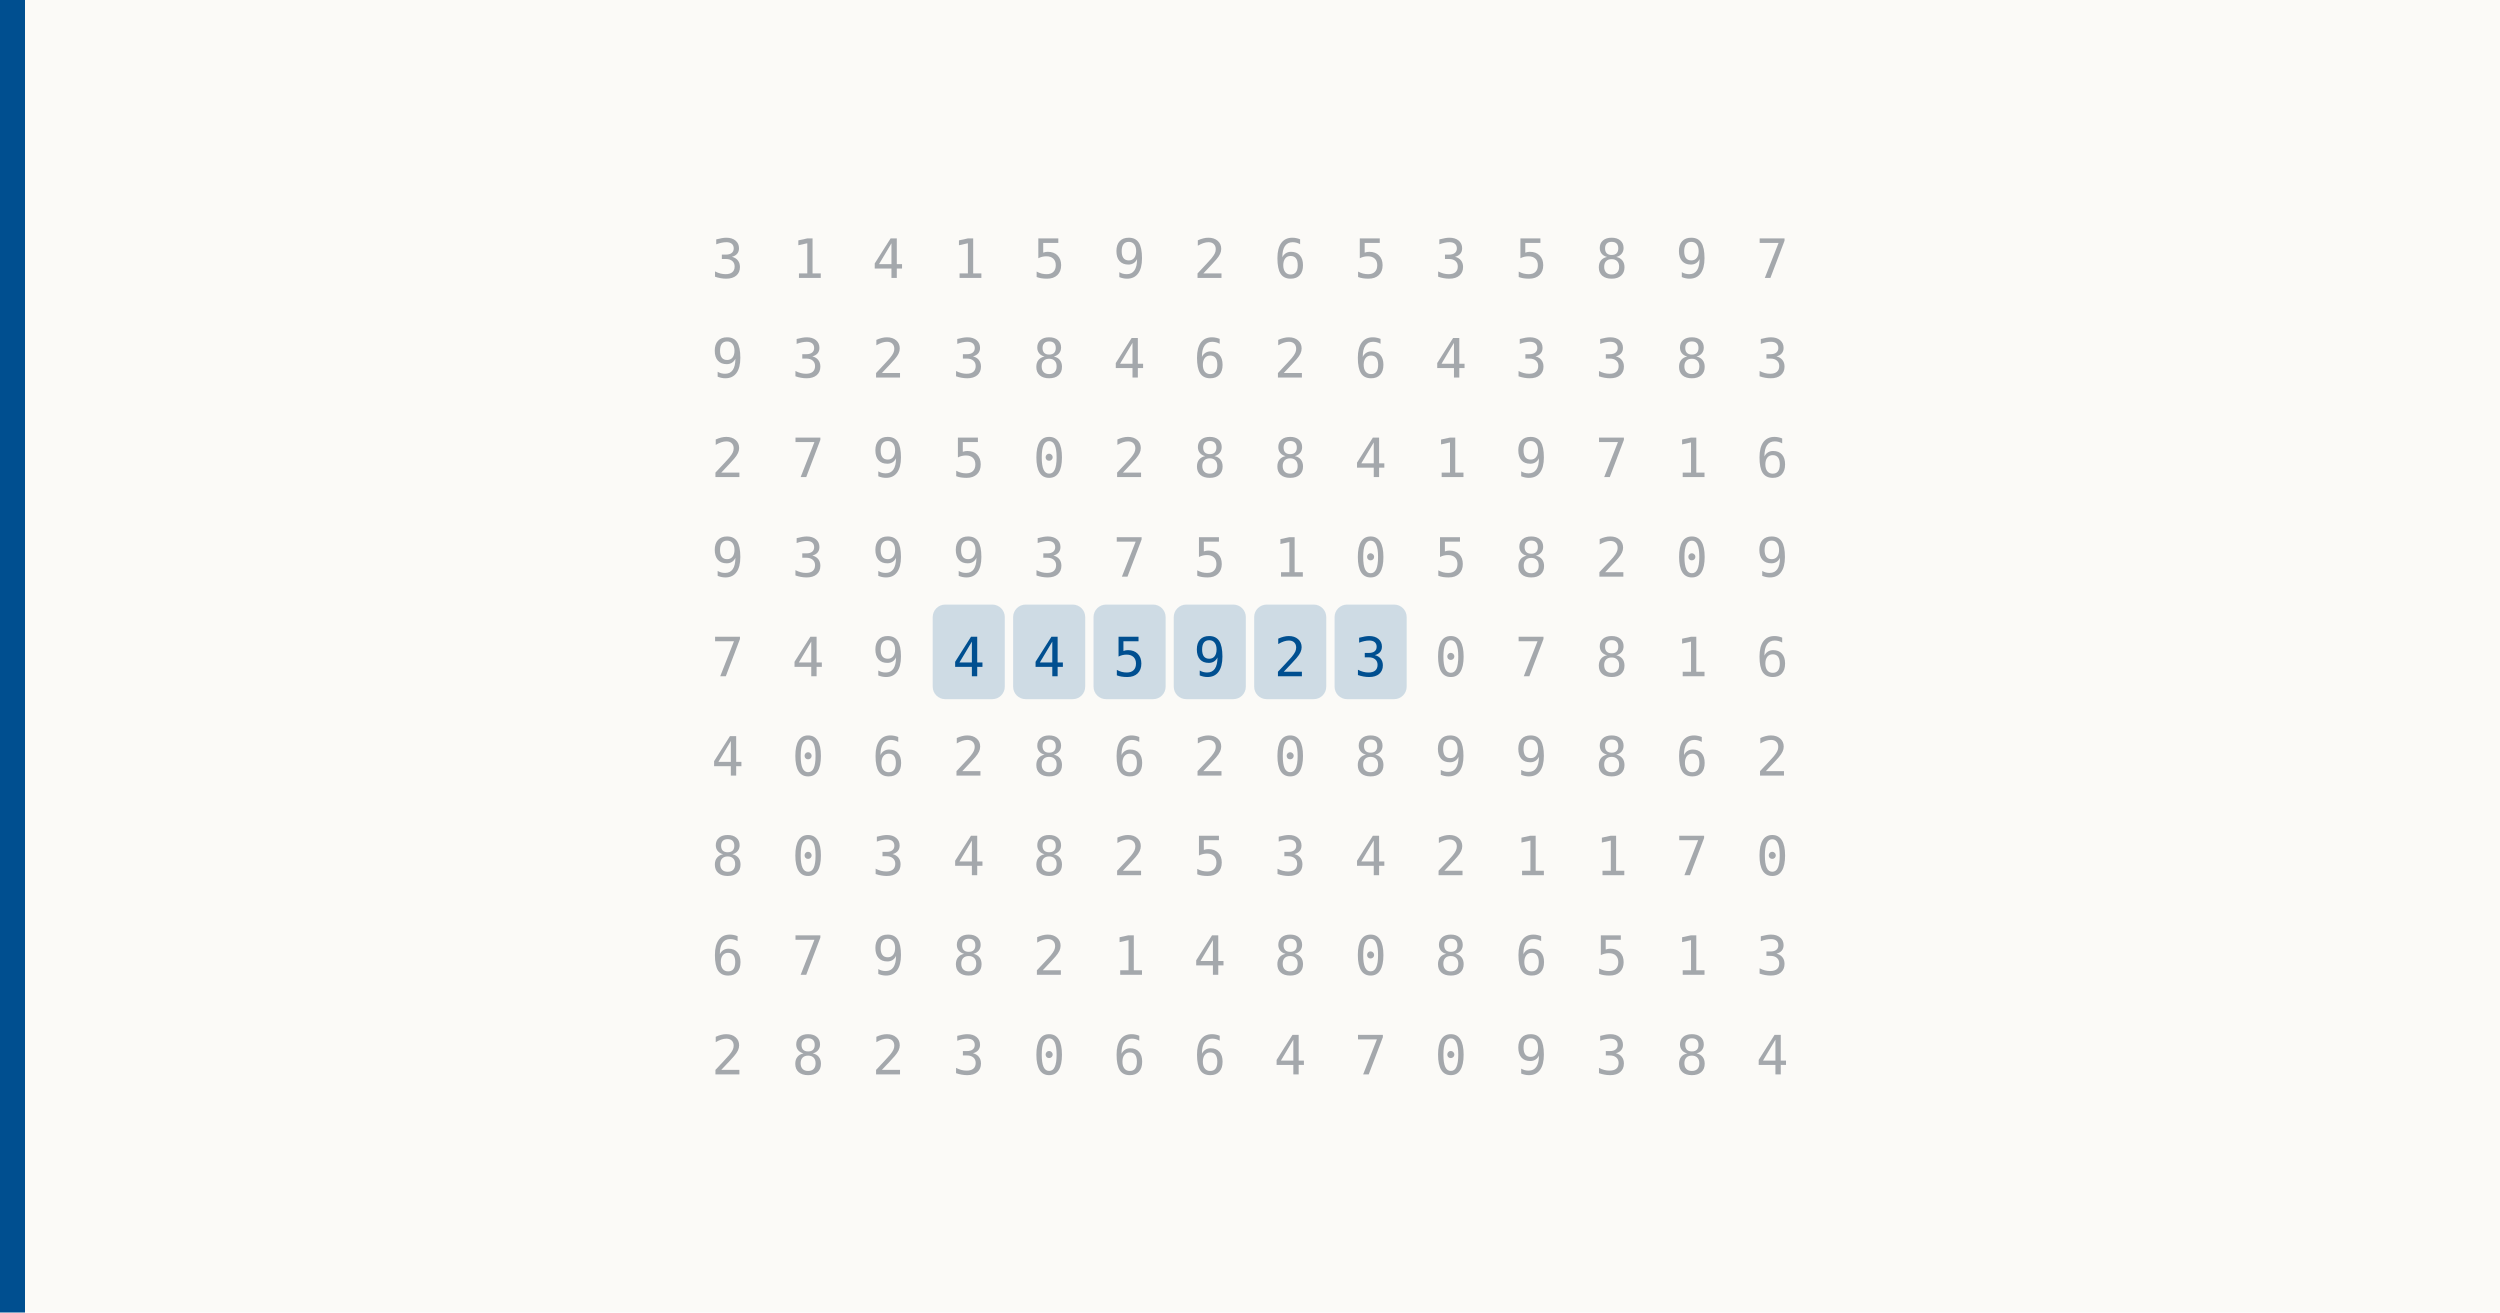
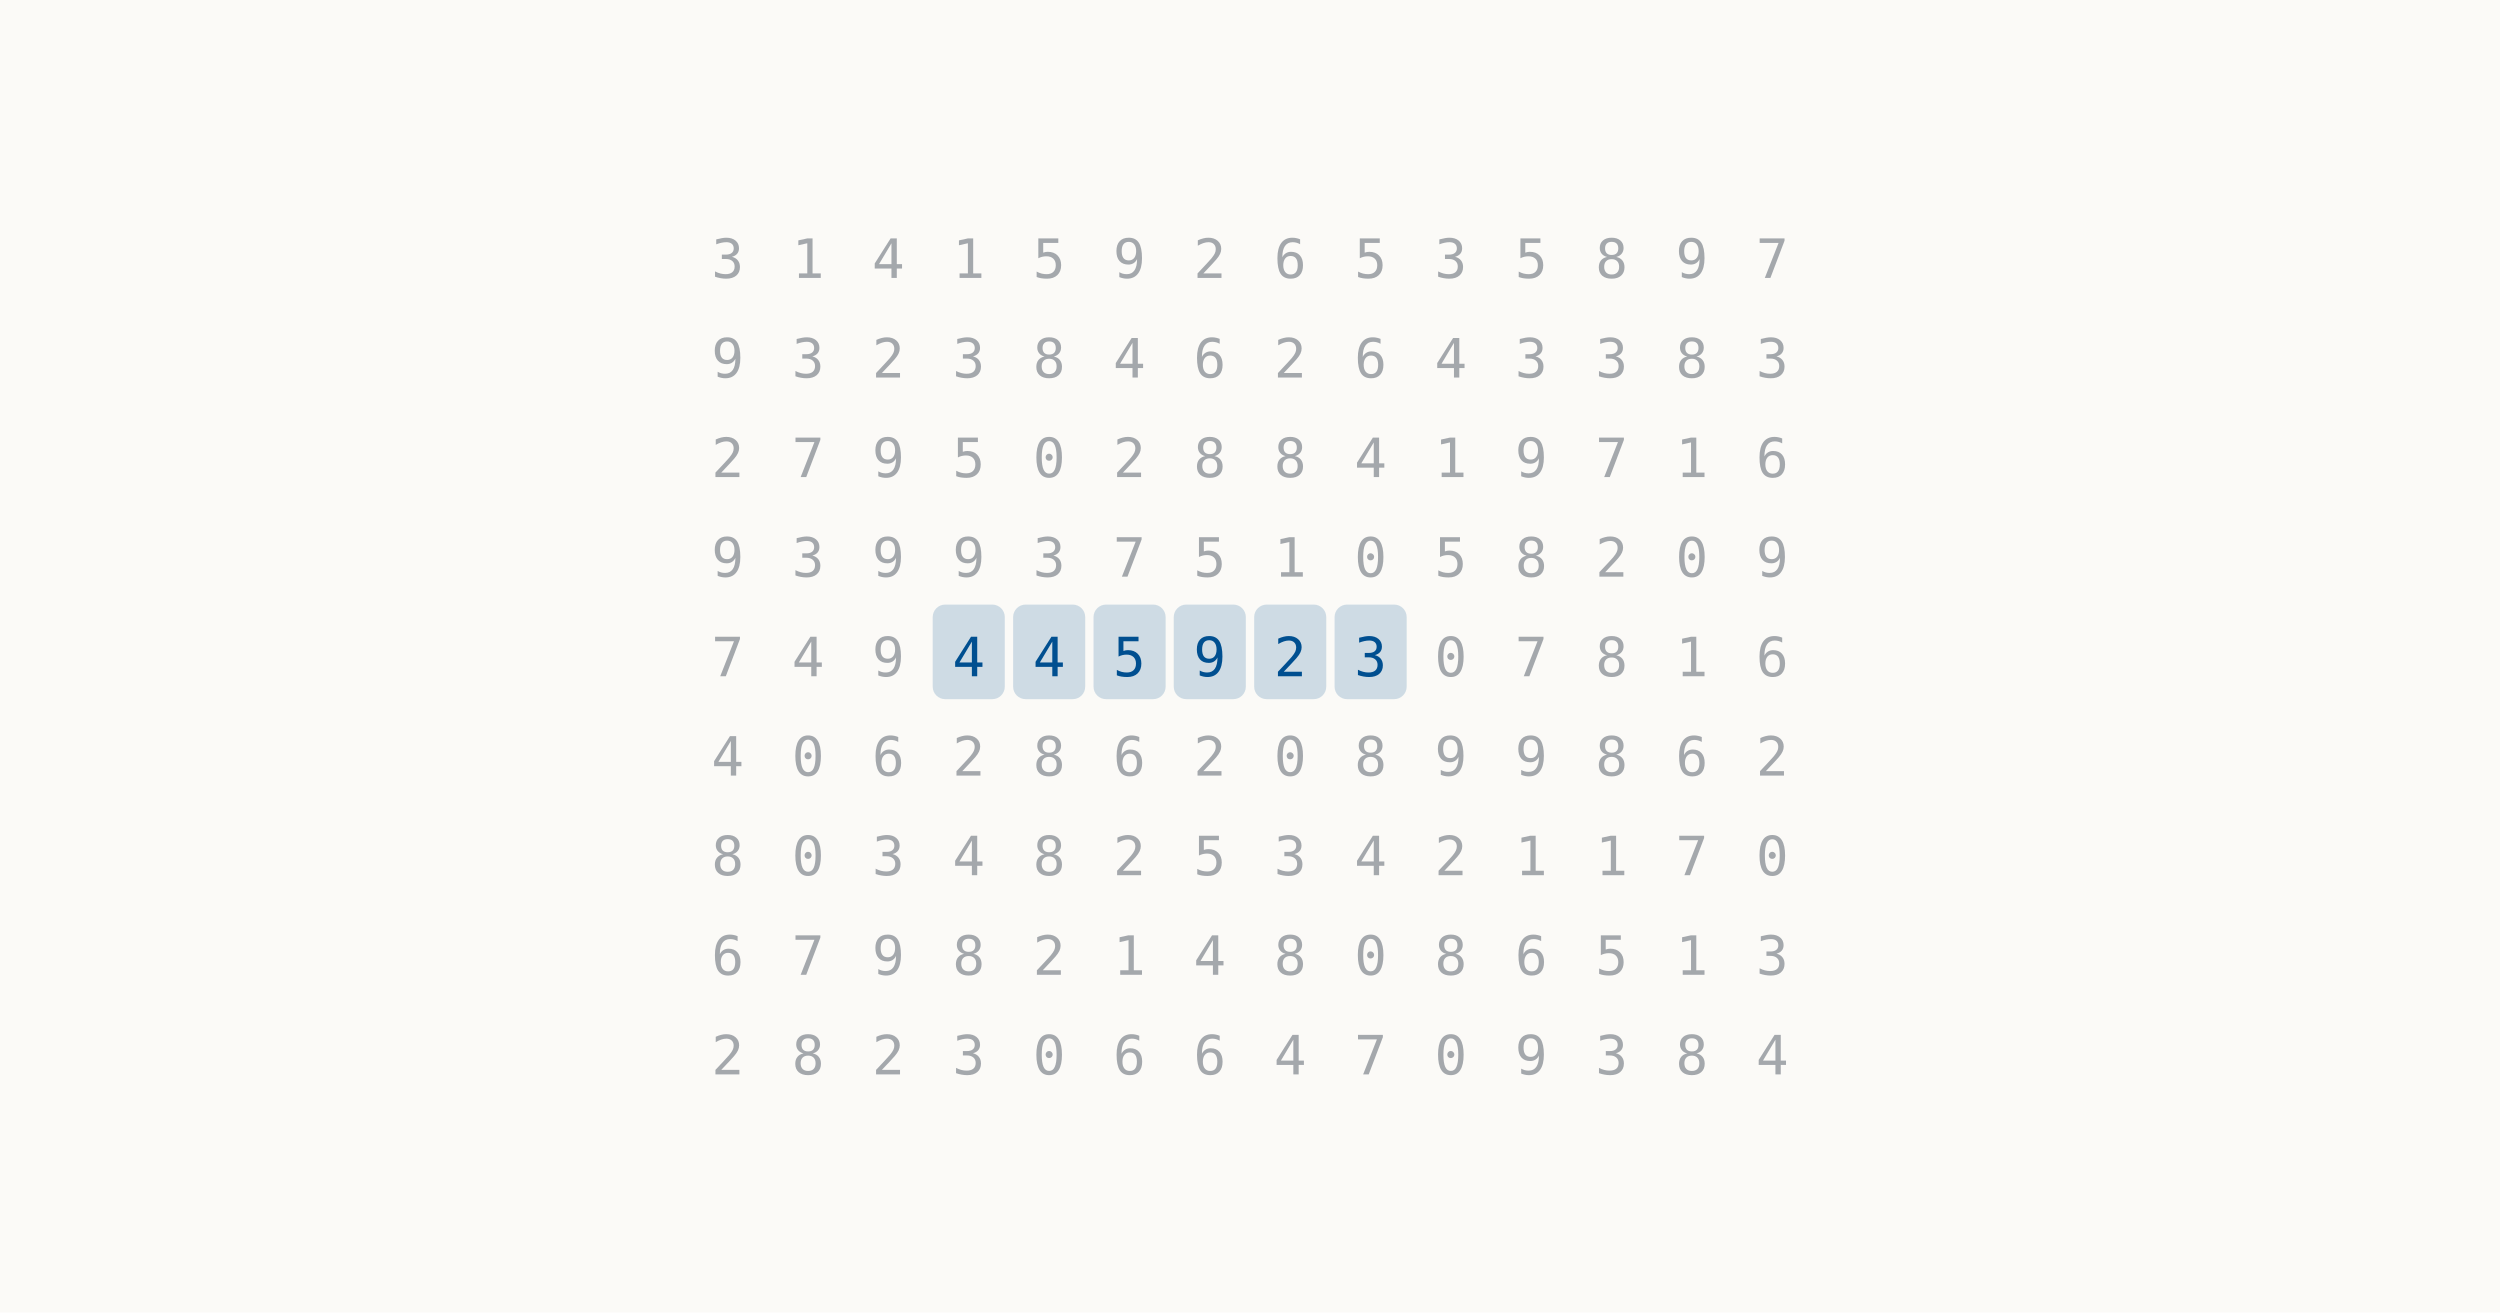
<svg xmlns="http://www.w3.org/2000/svg" width="1200" height="630" viewBox="0 0 1200 630">
  <rect width="1200" height="630" fill="#fbfaf7" />
  <text x="349.3" y="133.4" text-anchor="middle" font-family="'JetBrains Mono', Consolas, monospace" font-size="26" fill="#5d6470" opacity=".55">3</text>
  <text x="387.9" y="133.4" text-anchor="middle" font-family="'JetBrains Mono', Consolas, monospace" font-size="26" fill="#5d6470" opacity=".55">1</text>
  <text x="426.4" y="133.4" text-anchor="middle" font-family="'JetBrains Mono', Consolas, monospace" font-size="26" fill="#5d6470" opacity=".55">4</text>
  <text x="465.0" y="133.4" text-anchor="middle" font-family="'JetBrains Mono', Consolas, monospace" font-size="26" fill="#5d6470" opacity=".55">1</text>
  <text x="503.6" y="133.4" text-anchor="middle" font-family="'JetBrains Mono', Consolas, monospace" font-size="26" fill="#5d6470" opacity=".55">5</text>
  <text x="542.1" y="133.4" text-anchor="middle" font-family="'JetBrains Mono', Consolas, monospace" font-size="26" fill="#5d6470" opacity=".55">9</text>
  <text x="580.7" y="133.4" text-anchor="middle" font-family="'JetBrains Mono', Consolas, monospace" font-size="26" fill="#5d6470" opacity=".55">2</text>
  <text x="619.3" y="133.4" text-anchor="middle" font-family="'JetBrains Mono', Consolas, monospace" font-size="26" fill="#5d6470" opacity=".55">6</text>
  <text x="657.9" y="133.4" text-anchor="middle" font-family="'JetBrains Mono', Consolas, monospace" font-size="26" fill="#5d6470" opacity=".55">5</text>
  <text x="696.4" y="133.4" text-anchor="middle" font-family="'JetBrains Mono', Consolas, monospace" font-size="26" fill="#5d6470" opacity=".55">3</text>
  <text x="735.0" y="133.4" text-anchor="middle" font-family="'JetBrains Mono', Consolas, monospace" font-size="26" fill="#5d6470" opacity=".55">5</text>
  <text x="773.6" y="133.4" text-anchor="middle" font-family="'JetBrains Mono', Consolas, monospace" font-size="26" fill="#5d6470" opacity=".55">8</text>
  <text x="812.1" y="133.4" text-anchor="middle" font-family="'JetBrains Mono', Consolas, monospace" font-size="26" fill="#5d6470" opacity=".55">9</text>
  <text x="850.7" y="133.4" text-anchor="middle" font-family="'JetBrains Mono', Consolas, monospace" font-size="26" fill="#5d6470" opacity=".55">7</text>
  <text x="349.3" y="181.2" text-anchor="middle" font-family="'JetBrains Mono', Consolas, monospace" font-size="26" fill="#5d6470" opacity=".55">9</text>
  <text x="387.9" y="181.2" text-anchor="middle" font-family="'JetBrains Mono', Consolas, monospace" font-size="26" fill="#5d6470" opacity=".55">3</text>
  <text x="426.4" y="181.2" text-anchor="middle" font-family="'JetBrains Mono', Consolas, monospace" font-size="26" fill="#5d6470" opacity=".55">2</text>
  <text x="465.0" y="181.2" text-anchor="middle" font-family="'JetBrains Mono', Consolas, monospace" font-size="26" fill="#5d6470" opacity=".55">3</text>
  <text x="503.6" y="181.2" text-anchor="middle" font-family="'JetBrains Mono', Consolas, monospace" font-size="26" fill="#5d6470" opacity=".55">8</text>
  <text x="542.1" y="181.2" text-anchor="middle" font-family="'JetBrains Mono', Consolas, monospace" font-size="26" fill="#5d6470" opacity=".55">4</text>
  <text x="580.7" y="181.2" text-anchor="middle" font-family="'JetBrains Mono', Consolas, monospace" font-size="26" fill="#5d6470" opacity=".55">6</text>
  <text x="619.3" y="181.2" text-anchor="middle" font-family="'JetBrains Mono', Consolas, monospace" font-size="26" fill="#5d6470" opacity=".55">2</text>
  <text x="657.9" y="181.2" text-anchor="middle" font-family="'JetBrains Mono', Consolas, monospace" font-size="26" fill="#5d6470" opacity=".55">6</text>
  <text x="696.4" y="181.2" text-anchor="middle" font-family="'JetBrains Mono', Consolas, monospace" font-size="26" fill="#5d6470" opacity=".55">4</text>
  <text x="735.0" y="181.2" text-anchor="middle" font-family="'JetBrains Mono', Consolas, monospace" font-size="26" fill="#5d6470" opacity=".55">3</text>
  <text x="773.6" y="181.2" text-anchor="middle" font-family="'JetBrains Mono', Consolas, monospace" font-size="26" fill="#5d6470" opacity=".55">3</text>
  <text x="812.1" y="181.2" text-anchor="middle" font-family="'JetBrains Mono', Consolas, monospace" font-size="26" fill="#5d6470" opacity=".55">8</text>
  <text x="850.7" y="181.2" text-anchor="middle" font-family="'JetBrains Mono', Consolas, monospace" font-size="26" fill="#5d6470" opacity=".55">3</text>
  <text x="349.3" y="229.0" text-anchor="middle" font-family="'JetBrains Mono', Consolas, monospace" font-size="26" fill="#5d6470" opacity=".55">2</text>
  <text x="387.9" y="229.0" text-anchor="middle" font-family="'JetBrains Mono', Consolas, monospace" font-size="26" fill="#5d6470" opacity=".55">7</text>
  <text x="426.4" y="229.0" text-anchor="middle" font-family="'JetBrains Mono', Consolas, monospace" font-size="26" fill="#5d6470" opacity=".55">9</text>
  <text x="465.0" y="229.0" text-anchor="middle" font-family="'JetBrains Mono', Consolas, monospace" font-size="26" fill="#5d6470" opacity=".55">5</text>
  <text x="503.6" y="229.0" text-anchor="middle" font-family="'JetBrains Mono', Consolas, monospace" font-size="26" fill="#5d6470" opacity=".55">0</text>
  <text x="542.1" y="229.0" text-anchor="middle" font-family="'JetBrains Mono', Consolas, monospace" font-size="26" fill="#5d6470" opacity=".55">2</text>
  <text x="580.7" y="229.0" text-anchor="middle" font-family="'JetBrains Mono', Consolas, monospace" font-size="26" fill="#5d6470" opacity=".55">8</text>
  <text x="619.3" y="229.0" text-anchor="middle" font-family="'JetBrains Mono', Consolas, monospace" font-size="26" fill="#5d6470" opacity=".55">8</text>
  <text x="657.9" y="229.0" text-anchor="middle" font-family="'JetBrains Mono', Consolas, monospace" font-size="26" fill="#5d6470" opacity=".55">4</text>
  <text x="696.4" y="229.0" text-anchor="middle" font-family="'JetBrains Mono', Consolas, monospace" font-size="26" fill="#5d6470" opacity=".55">1</text>
  <text x="735.0" y="229.0" text-anchor="middle" font-family="'JetBrains Mono', Consolas, monospace" font-size="26" fill="#5d6470" opacity=".55">9</text>
  <text x="773.6" y="229.0" text-anchor="middle" font-family="'JetBrains Mono', Consolas, monospace" font-size="26" fill="#5d6470" opacity=".55">7</text>
  <text x="812.1" y="229.0" text-anchor="middle" font-family="'JetBrains Mono', Consolas, monospace" font-size="26" fill="#5d6470" opacity=".55">1</text>
  <text x="850.7" y="229.0" text-anchor="middle" font-family="'JetBrains Mono', Consolas, monospace" font-size="26" fill="#5d6470" opacity=".55">6</text>
  <text x="349.3" y="276.8" text-anchor="middle" font-family="'JetBrains Mono', Consolas, monospace" font-size="26" fill="#5d6470" opacity=".55">9</text>
  <text x="387.9" y="276.8" text-anchor="middle" font-family="'JetBrains Mono', Consolas, monospace" font-size="26" fill="#5d6470" opacity=".55">3</text>
  <text x="426.4" y="276.8" text-anchor="middle" font-family="'JetBrains Mono', Consolas, monospace" font-size="26" fill="#5d6470" opacity=".55">9</text>
  <text x="465.0" y="276.8" text-anchor="middle" font-family="'JetBrains Mono', Consolas, monospace" font-size="26" fill="#5d6470" opacity=".55">9</text>
  <text x="503.6" y="276.8" text-anchor="middle" font-family="'JetBrains Mono', Consolas, monospace" font-size="26" fill="#5d6470" opacity=".55">3</text>
  <text x="542.1" y="276.8" text-anchor="middle" font-family="'JetBrains Mono', Consolas, monospace" font-size="26" fill="#5d6470" opacity=".55">7</text>
  <text x="580.7" y="276.8" text-anchor="middle" font-family="'JetBrains Mono', Consolas, monospace" font-size="26" fill="#5d6470" opacity=".55">5</text>
  <text x="619.3" y="276.8" text-anchor="middle" font-family="'JetBrains Mono', Consolas, monospace" font-size="26" fill="#5d6470" opacity=".55">1</text>
  <text x="657.9" y="276.8" text-anchor="middle" font-family="'JetBrains Mono', Consolas, monospace" font-size="26" fill="#5d6470" opacity=".55">0</text>
  <text x="696.4" y="276.8" text-anchor="middle" font-family="'JetBrains Mono', Consolas, monospace" font-size="26" fill="#5d6470" opacity=".55">5</text>
  <text x="735.0" y="276.8" text-anchor="middle" font-family="'JetBrains Mono', Consolas, monospace" font-size="26" fill="#5d6470" opacity=".55">8</text>
  <text x="773.6" y="276.8" text-anchor="middle" font-family="'JetBrains Mono', Consolas, monospace" font-size="26" fill="#5d6470" opacity=".55">2</text>
  <text x="812.1" y="276.8" text-anchor="middle" font-family="'JetBrains Mono', Consolas, monospace" font-size="26" fill="#5d6470" opacity=".55">0</text>
  <text x="850.7" y="276.8" text-anchor="middle" font-family="'JetBrains Mono', Consolas, monospace" font-size="26" fill="#5d6470" opacity=".55">9</text>
  <text x="349.3" y="324.6" text-anchor="middle" font-family="'JetBrains Mono', Consolas, monospace" font-size="26" fill="#5d6470" opacity=".55">7</text>
  <text x="387.9" y="324.6" text-anchor="middle" font-family="'JetBrains Mono', Consolas, monospace" font-size="26" fill="#5d6470" opacity=".55">4</text>
  <text x="426.4" y="324.6" text-anchor="middle" font-family="'JetBrains Mono', Consolas, monospace" font-size="26" fill="#5d6470" opacity=".55">9</text>
  <rect x="447.7" y="290.2" width="34.6" height="45.4" rx="6" fill="#004f90" opacity=".18" />
  <text x="465.0" y="324.6" text-anchor="middle" font-family="'JetBrains Mono', Consolas, monospace" font-size="26" fill="#004f90" opacity="1">4</text>
  <rect x="486.3" y="290.2" width="34.6" height="45.4" rx="6" fill="#004f90" opacity=".18" />
  <text x="503.6" y="324.6" text-anchor="middle" font-family="'JetBrains Mono', Consolas, monospace" font-size="26" fill="#004f90" opacity="1">4</text>
  <rect x="524.9" y="290.2" width="34.6" height="45.4" rx="6" fill="#004f90" opacity=".18" />
  <text x="542.1" y="324.6" text-anchor="middle" font-family="'JetBrains Mono', Consolas, monospace" font-size="26" fill="#004f90" opacity="1">5</text>
  <rect x="563.4" y="290.2" width="34.6" height="45.4" rx="6" fill="#004f90" opacity=".18" />
  <text x="580.7" y="324.6" text-anchor="middle" font-family="'JetBrains Mono', Consolas, monospace" font-size="26" fill="#004f90" opacity="1">9</text>
  <rect x="602.0" y="290.2" width="34.6" height="45.4" rx="6" fill="#004f90" opacity=".18" />
  <text x="619.3" y="324.6" text-anchor="middle" font-family="'JetBrains Mono', Consolas, monospace" font-size="26" fill="#004f90" opacity="1">2</text>
  <rect x="640.6" y="290.2" width="34.6" height="45.4" rx="6" fill="#004f90" opacity=".18" />
  <text x="657.9" y="324.6" text-anchor="middle" font-family="'JetBrains Mono', Consolas, monospace" font-size="26" fill="#004f90" opacity="1">3</text>
  <text x="696.4" y="324.6" text-anchor="middle" font-family="'JetBrains Mono', Consolas, monospace" font-size="26" fill="#5d6470" opacity=".55">0</text>
  <text x="735.0" y="324.6" text-anchor="middle" font-family="'JetBrains Mono', Consolas, monospace" font-size="26" fill="#5d6470" opacity=".55">7</text>
  <text x="773.6" y="324.6" text-anchor="middle" font-family="'JetBrains Mono', Consolas, monospace" font-size="26" fill="#5d6470" opacity=".55">8</text>
  <text x="812.1" y="324.6" text-anchor="middle" font-family="'JetBrains Mono', Consolas, monospace" font-size="26" fill="#5d6470" opacity=".55">1</text>
  <text x="850.7" y="324.6" text-anchor="middle" font-family="'JetBrains Mono', Consolas, monospace" font-size="26" fill="#5d6470" opacity=".55">6</text>
  <text x="349.3" y="372.3" text-anchor="middle" font-family="'JetBrains Mono', Consolas, monospace" font-size="26" fill="#5d6470" opacity=".55">4</text>
  <text x="387.9" y="372.3" text-anchor="middle" font-family="'JetBrains Mono', Consolas, monospace" font-size="26" fill="#5d6470" opacity=".55">0</text>
  <text x="426.4" y="372.3" text-anchor="middle" font-family="'JetBrains Mono', Consolas, monospace" font-size="26" fill="#5d6470" opacity=".55">6</text>
  <text x="465.0" y="372.3" text-anchor="middle" font-family="'JetBrains Mono', Consolas, monospace" font-size="26" fill="#5d6470" opacity=".55">2</text>
  <text x="503.6" y="372.3" text-anchor="middle" font-family="'JetBrains Mono', Consolas, monospace" font-size="26" fill="#5d6470" opacity=".55">8</text>
  <text x="542.1" y="372.3" text-anchor="middle" font-family="'JetBrains Mono', Consolas, monospace" font-size="26" fill="#5d6470" opacity=".55">6</text>
  <text x="580.7" y="372.3" text-anchor="middle" font-family="'JetBrains Mono', Consolas, monospace" font-size="26" fill="#5d6470" opacity=".55">2</text>
  <text x="619.3" y="372.3" text-anchor="middle" font-family="'JetBrains Mono', Consolas, monospace" font-size="26" fill="#5d6470" opacity=".55">0</text>
  <text x="657.9" y="372.3" text-anchor="middle" font-family="'JetBrains Mono', Consolas, monospace" font-size="26" fill="#5d6470" opacity=".55">8</text>
  <text x="696.4" y="372.3" text-anchor="middle" font-family="'JetBrains Mono', Consolas, monospace" font-size="26" fill="#5d6470" opacity=".55">9</text>
  <text x="735.0" y="372.3" text-anchor="middle" font-family="'JetBrains Mono', Consolas, monospace" font-size="26" fill="#5d6470" opacity=".55">9</text>
  <text x="773.6" y="372.3" text-anchor="middle" font-family="'JetBrains Mono', Consolas, monospace" font-size="26" fill="#5d6470" opacity=".55">8</text>
  <text x="812.1" y="372.3" text-anchor="middle" font-family="'JetBrains Mono', Consolas, monospace" font-size="26" fill="#5d6470" opacity=".55">6</text>
  <text x="850.7" y="372.3" text-anchor="middle" font-family="'JetBrains Mono', Consolas, monospace" font-size="26" fill="#5d6470" opacity=".55">2</text>
  <text x="349.3" y="420.1" text-anchor="middle" font-family="'JetBrains Mono', Consolas, monospace" font-size="26" fill="#5d6470" opacity=".55">8</text>
  <text x="387.9" y="420.1" text-anchor="middle" font-family="'JetBrains Mono', Consolas, monospace" font-size="26" fill="#5d6470" opacity=".55">0</text>
  <text x="426.4" y="420.1" text-anchor="middle" font-family="'JetBrains Mono', Consolas, monospace" font-size="26" fill="#5d6470" opacity=".55">3</text>
  <text x="465.0" y="420.1" text-anchor="middle" font-family="'JetBrains Mono', Consolas, monospace" font-size="26" fill="#5d6470" opacity=".55">4</text>
  <text x="503.6" y="420.1" text-anchor="middle" font-family="'JetBrains Mono', Consolas, monospace" font-size="26" fill="#5d6470" opacity=".55">8</text>
  <text x="542.1" y="420.1" text-anchor="middle" font-family="'JetBrains Mono', Consolas, monospace" font-size="26" fill="#5d6470" opacity=".55">2</text>
  <text x="580.7" y="420.1" text-anchor="middle" font-family="'JetBrains Mono', Consolas, monospace" font-size="26" fill="#5d6470" opacity=".55">5</text>
  <text x="619.3" y="420.1" text-anchor="middle" font-family="'JetBrains Mono', Consolas, monospace" font-size="26" fill="#5d6470" opacity=".55">3</text>
  <text x="657.9" y="420.1" text-anchor="middle" font-family="'JetBrains Mono', Consolas, monospace" font-size="26" fill="#5d6470" opacity=".55">4</text>
  <text x="696.4" y="420.1" text-anchor="middle" font-family="'JetBrains Mono', Consolas, monospace" font-size="26" fill="#5d6470" opacity=".55">2</text>
  <text x="735.0" y="420.1" text-anchor="middle" font-family="'JetBrains Mono', Consolas, monospace" font-size="26" fill="#5d6470" opacity=".55">1</text>
  <text x="773.6" y="420.1" text-anchor="middle" font-family="'JetBrains Mono', Consolas, monospace" font-size="26" fill="#5d6470" opacity=".55">1</text>
  <text x="812.1" y="420.1" text-anchor="middle" font-family="'JetBrains Mono', Consolas, monospace" font-size="26" fill="#5d6470" opacity=".55">7</text>
  <text x="850.7" y="420.1" text-anchor="middle" font-family="'JetBrains Mono', Consolas, monospace" font-size="26" fill="#5d6470" opacity=".55">0</text>
  <text x="349.3" y="467.9" text-anchor="middle" font-family="'JetBrains Mono', Consolas, monospace" font-size="26" fill="#5d6470" opacity=".55">6</text>
  <text x="387.9" y="467.9" text-anchor="middle" font-family="'JetBrains Mono', Consolas, monospace" font-size="26" fill="#5d6470" opacity=".55">7</text>
  <text x="426.4" y="467.9" text-anchor="middle" font-family="'JetBrains Mono', Consolas, monospace" font-size="26" fill="#5d6470" opacity=".55">9</text>
  <text x="465.0" y="467.9" text-anchor="middle" font-family="'JetBrains Mono', Consolas, monospace" font-size="26" fill="#5d6470" opacity=".55">8</text>
  <text x="503.6" y="467.9" text-anchor="middle" font-family="'JetBrains Mono', Consolas, monospace" font-size="26" fill="#5d6470" opacity=".55">2</text>
  <text x="542.1" y="467.9" text-anchor="middle" font-family="'JetBrains Mono', Consolas, monospace" font-size="26" fill="#5d6470" opacity=".55">1</text>
  <text x="580.7" y="467.9" text-anchor="middle" font-family="'JetBrains Mono', Consolas, monospace" font-size="26" fill="#5d6470" opacity=".55">4</text>
  <text x="619.3" y="467.9" text-anchor="middle" font-family="'JetBrains Mono', Consolas, monospace" font-size="26" fill="#5d6470" opacity=".55">8</text>
  <text x="657.9" y="467.9" text-anchor="middle" font-family="'JetBrains Mono', Consolas, monospace" font-size="26" fill="#5d6470" opacity=".55">0</text>
  <text x="696.4" y="467.9" text-anchor="middle" font-family="'JetBrains Mono', Consolas, monospace" font-size="26" fill="#5d6470" opacity=".55">8</text>
  <text x="735.0" y="467.9" text-anchor="middle" font-family="'JetBrains Mono', Consolas, monospace" font-size="26" fill="#5d6470" opacity=".55">6</text>
  <text x="773.6" y="467.9" text-anchor="middle" font-family="'JetBrains Mono', Consolas, monospace" font-size="26" fill="#5d6470" opacity=".55">5</text>
  <text x="812.1" y="467.9" text-anchor="middle" font-family="'JetBrains Mono', Consolas, monospace" font-size="26" fill="#5d6470" opacity=".55">1</text>
  <text x="850.7" y="467.9" text-anchor="middle" font-family="'JetBrains Mono', Consolas, monospace" font-size="26" fill="#5d6470" opacity=".55">3</text>
  <text x="349.3" y="515.7" text-anchor="middle" font-family="'JetBrains Mono', Consolas, monospace" font-size="26" fill="#5d6470" opacity=".55">2</text>
  <text x="387.9" y="515.7" text-anchor="middle" font-family="'JetBrains Mono', Consolas, monospace" font-size="26" fill="#5d6470" opacity=".55">8</text>
  <text x="426.4" y="515.7" text-anchor="middle" font-family="'JetBrains Mono', Consolas, monospace" font-size="26" fill="#5d6470" opacity=".55">2</text>
  <text x="465.0" y="515.7" text-anchor="middle" font-family="'JetBrains Mono', Consolas, monospace" font-size="26" fill="#5d6470" opacity=".55">3</text>
  <text x="503.6" y="515.7" text-anchor="middle" font-family="'JetBrains Mono', Consolas, monospace" font-size="26" fill="#5d6470" opacity=".55">0</text>
  <text x="542.1" y="515.7" text-anchor="middle" font-family="'JetBrains Mono', Consolas, monospace" font-size="26" fill="#5d6470" opacity=".55">6</text>
  <text x="580.7" y="515.7" text-anchor="middle" font-family="'JetBrains Mono', Consolas, monospace" font-size="26" fill="#5d6470" opacity=".55">6</text>
  <text x="619.3" y="515.7" text-anchor="middle" font-family="'JetBrains Mono', Consolas, monospace" font-size="26" fill="#5d6470" opacity=".55">4</text>
  <text x="657.9" y="515.7" text-anchor="middle" font-family="'JetBrains Mono', Consolas, monospace" font-size="26" fill="#5d6470" opacity=".55">7</text>
  <text x="696.4" y="515.7" text-anchor="middle" font-family="'JetBrains Mono', Consolas, monospace" font-size="26" fill="#5d6470" opacity=".55">0</text>
  <text x="735.0" y="515.7" text-anchor="middle" font-family="'JetBrains Mono', Consolas, monospace" font-size="26" fill="#5d6470" opacity=".55">9</text>
  <text x="773.6" y="515.7" text-anchor="middle" font-family="'JetBrains Mono', Consolas, monospace" font-size="26" fill="#5d6470" opacity=".55">3</text>
  <text x="812.1" y="515.7" text-anchor="middle" font-family="'JetBrains Mono', Consolas, monospace" font-size="26" fill="#5d6470" opacity=".55">8</text>
  <text x="850.7" y="515.7" text-anchor="middle" font-family="'JetBrains Mono', Consolas, monospace" font-size="26" fill="#5d6470" opacity=".55">4</text>
-   <rect x="0" y="0" width="12" height="630" fill="#004f90" />
</svg>
